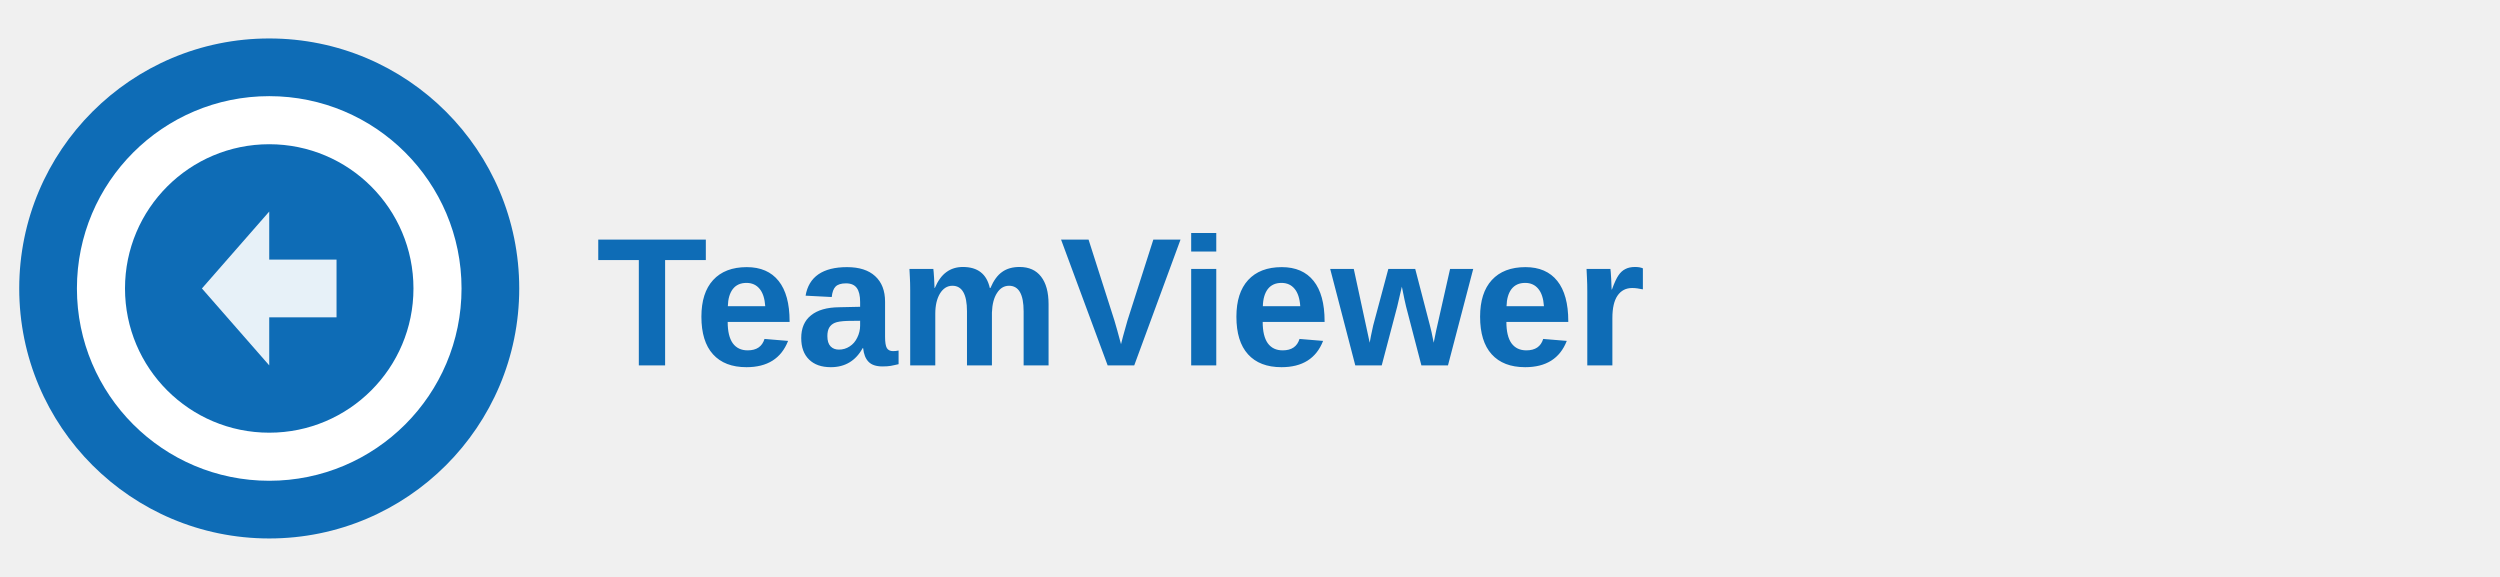
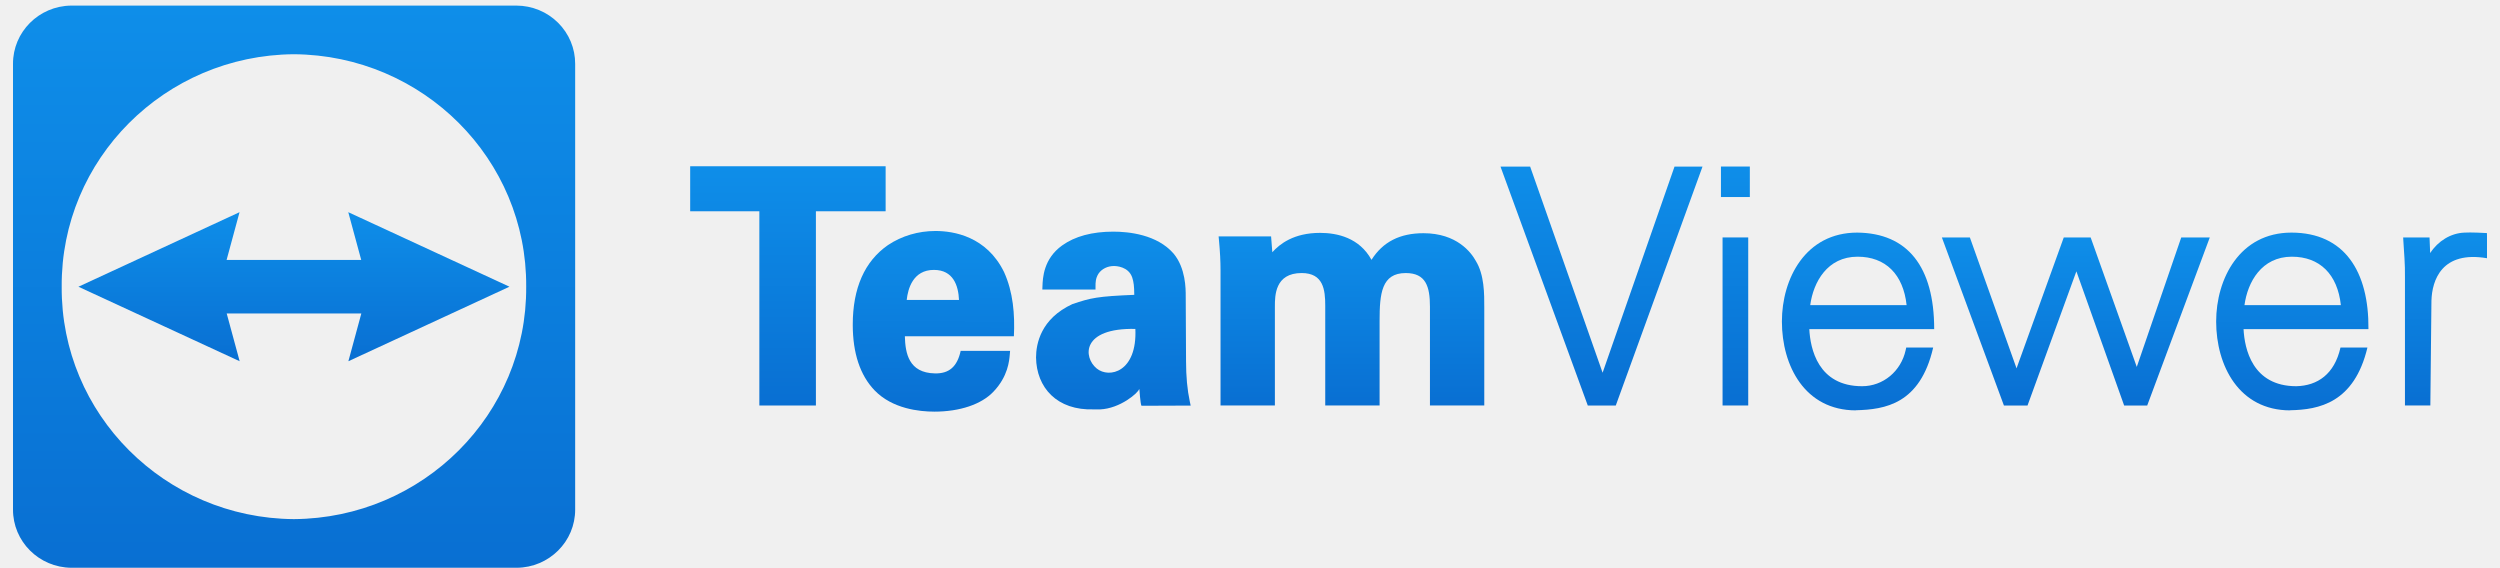
- <svg xmlns="http://www.w3.org/2000/svg" viewBox="0 0 260 60" fill="none">
-   <circle cx="28" cy="30" r="26" fill="#0E6CB6" />
-   <circle cx="28" cy="30" r="20" fill="white" />
-   <circle cx="28" cy="30" r="15" fill="#0E6CB6" />
-   <polygon points="21,30 28,22 28,27 35,27 35,33 28,33 28,38" fill="white" opacity="0.9" />
-   <text x="62" y="38" font-family="Arial,Helvetica,sans-serif" font-size="19" font-weight="700" fill="#0E6CB6">TeamViewer</text>
+ <svg xmlns="http://www.w3.org/2000/svg" xmlns:xlink="http://www.w3.org/1999/xlink" height="568" width="2500" viewBox="0 -10.191 4506.45 1034.626">
+   <linearGradient id="a">
+     <stop offset="0" stop-color="#096fd2" />
+     <stop offset="1" stop-color="#0e8ee9" />
+   </linearGradient>
+   <linearGradient id="l" gradientUnits="userSpaceOnUse" x1="511.61" x2="511.61" xlink:href="#a" y1="1026.9" y2="-.324" />
+   <linearGradient id="m" gradientUnits="userSpaceOnUse" x1="412.95" x2="412.86" xlink:href="#a" y1="648.08" y2="376.45" />
+   <linearGradient id="b" gradientUnits="userSpaceOnUse" x1="1391.7" x2="1391.7" xlink:href="#a" y1="728.91" y2="293.06" />
+   <linearGradient id="e" gradientUnits="userSpaceOnUse" x1="2429.5" x2="2429.5" xlink:href="#a" y1="728.3" y2="414.01" />
+   <linearGradient id="d" gradientUnits="userSpaceOnUse" x1="2006.5" x2="2006.5" xlink:href="#a" y1="735.19" y2="411.59" />
+   <linearGradient id="c" gradientUnits="userSpaceOnUse" x1="1678.1" x2="1680.3" xlink:href="#a" y1="739.55" y2="410.58" />
+   <linearGradient id="k" gradientUnits="userSpaceOnUse" x1="4382" x2="4382" xlink:href="#a" y1="728.37" y2="413.31" />
+   <linearGradient id="j" gradientUnits="userSpaceOnUse" x1="4142.3" x2="4142.3" xlink:href="#a" y1="737.34" y2="413.59" />
+   <linearGradient id="i" gradientUnits="userSpaceOnUse" x1="3643.9" x2="3643.9" xlink:href="#a" y1="728.66" y2="422.86" />
+   <linearGradient id="h" gradientUnits="userSpaceOnUse" x1="3319.3" x2="3319.3" xlink:href="#a" y1="737.36" y2="413.52" />
+   <linearGradient id="f" gradientUnits="userSpaceOnUse" x1="2894.1" x2="2894.1" xlink:href="#a" y1="728.59" y2="293.71" />
+   <linearGradient id="g" gradientUnits="userSpaceOnUse" x1="3135.1" x2="3135.1" xlink:href="#a" y1="728.3" y2="293.1" />
+   <path d="M1463 728.9h-103V375.1h-126v-82h356v82h-127z" fill="url(#b)" transform="translate(-.496 -.45)" />
+   <path d="M1678 739.6c-26.62 0-76.13-5-108.6-38.74-26.39-27.53-39.76-67.77-39.76-119.6 0-66.69 21.57-115.5 64.1-145 25.23-16.81 55.15-25.7 86.59-25.7 33 0 93 9.72 124.9 74.83 16.64 36.67 19.8 77.2 17.92 116.9h-198.6c.77 30.63 6.79 66.67 54.59 67.67 26.07.647 40.8-12.36 47.09-41.07h90l-.52 6.26c-1 12.09-3.37 40.39-29.74 68.05-21.9 23.17-61.29 36.44-108 36.44zm45.16-203.4c-1.12-26.22-10.45-54.76-45.74-54.76-38.13 0-47.37 34.55-49.5 54.76h95.25z" fill="url(#c)" />
+   <path d="M1969 735.5c-67.67 2.351-104.7-39.89-105.5-94.38 0-24.94 8.59-70.77 66.14-97.37 33.67-11.37 45.33-14.17 114-16.93l.925 62.12c-98.51-2.157-95.45 51.62-70.62 72.06 22.67 18.66 74.04 6.651 70.46-72.22l-2-62c-.13-15.28-.9-23-3.79-31.72-6.92-19.7-28.91-20.7-33.25-20.7-11.63 0-22.13 5.2-28.1 13.92-5.44 8.42-5.44 16.58-5.44 23.15v5.77h-96.86l.22-6c.55-14.94 1.85-49.93 35.86-74.31 23.25-16.68 54.59-25.14 93.15-25.14 28.16 0 79.89 5.21 110 40.15 21.94 26.45 21.94 64.15 21.94 76.54l.6 119.2c0 28 2.26 52.22 6.91 73.93l1.5 7-89.61.354c-1.986-3-3.794-30.08-3.794-30.08l-.664.007c-1.195 6.153-34.15 35.15-70.99 36.7" fill="url(#d)" />
+   <path d="M2581 728.4V548.3c0-36.68-7.5-61.12-44.1-61.12-44.12 0-47.62 37.68-47.62 86.94v154.2h-99v-181.8c0-28.72-3.32-59.36-42.93-59.36-48.8 0-48.8 41.28-48.8 61.12v180.1h-99v-246.4c0-16.48-.92-34-2.91-55.21l-.59-6.31h95.6l2.22 28.8c13.6-15.17 39.26-35.26 86.91-35.26 31.25 0 71.73 8.83 93.75 49.11 20.62-32.66 51.62-48.51 94.62-48.51 61.05 0 87.07 35.33 95.43 50.52 15.56 25.35 15.46 60 15.39 85.22v178h-99z" fill="url(#e)" />
+   <path d="M2896 669.2l131-375.5h51l-158 435.2h-51l-159-435.2h54z" fill="url(#f)" transform="translate(-.496 -.45)" />
+   <path d="M3114 728.4V422.3h46.76v306.1zm-2.94-379.7v-55.55h52.63v55.56h-52.63z" fill="url(#g)" />
+   <path d="M3357 737.3c-93.17 0-134.9-81.3-134.9-161.9 0-78 42.94-161.9 137.2-161.9 91.61.82 140.2 61.96 140.2 175.8H3272c1.82 35.46 15.75 104 96.12 104 38.34 0 71-27.09 79.45-65.87l1-4.55h49.08c-23.68 103-87.84 112.9-140.7 114.2zm92.26-191.7c-6.08-56.16-38.38-88.21-89.33-88.21-55.08 0-80.52 46.16-86.25 88.21z" fill="url(#h)" />
+   <path d="M3736 422.8h49l84 235.8 81-235.8h52l-114 306.1h-42l-87-244.4-89 244.4h-43l-113-306.1h51l85 238.4z" fill="url(#i)" transform="translate(-.496 -.45)" />
+   <path d="M4148 737.3c-93.17 0-134.9-81.3-134.9-161.9 0-78 42.94-161.9 137.2-161.9 96.56.113 141.2 70.8 140.2 175.8H4063c1.82 35.46 15.75 104 96.12 104 38.59-.936 69.49-21.79 80.45-70.42h49.08c-24.04 100.9-88.54 113.3-140.7 114.2zm92.26-191.7c-6.08-56.16-38.38-88.21-89.33-88.21-55.08 0-80.52 46.16-86.25 88.21z" fill="url(#j)" />
+   <path d="M4357 728.4v-234c.403-23.37-1.677-44.56-2.92-65.97l-.36-6.11h48.05l1.15 28.52c14.24-22 37.44-36.32 62.31-37.32 3.48-.18 7-.25 10.55-.25 8.4 0 16.87.42 25.06.83l5.49.27.12 5.5v40.31c-81.91-13.99-100.2 39.47-101.2 77.6l-2 190.6" fill="url(#k)" />
+   <path d="M917 0H105.8A107.2 105.8 0 0 0 0 106.3v811.4A107.2 105.8 0 0 0 106.4 1024h811.2A107.2 105.8 0 0 0 1024 917.7V106.3A107.2 105.8 0 0 0 917 0zM511.6 935.4A426.2 420.6 0 0 1 88.7 512 426.2 420.6 0 0 1 511.6 88.6 426.2 420.6 0 0 1 934.8 512a426.2 420.6 0 0 1-423.2 423.4z" fill="url(#l)" />
+   <path d="M904.2 512L610.7 376.3l23.58 86.95h-245.2l23.58-86.95-293.5 135.8 293.7 135.7-23.58-86.95h245.2L610.9 647.8l293.3-135.7" fill="url(#m)" />
</svg>
